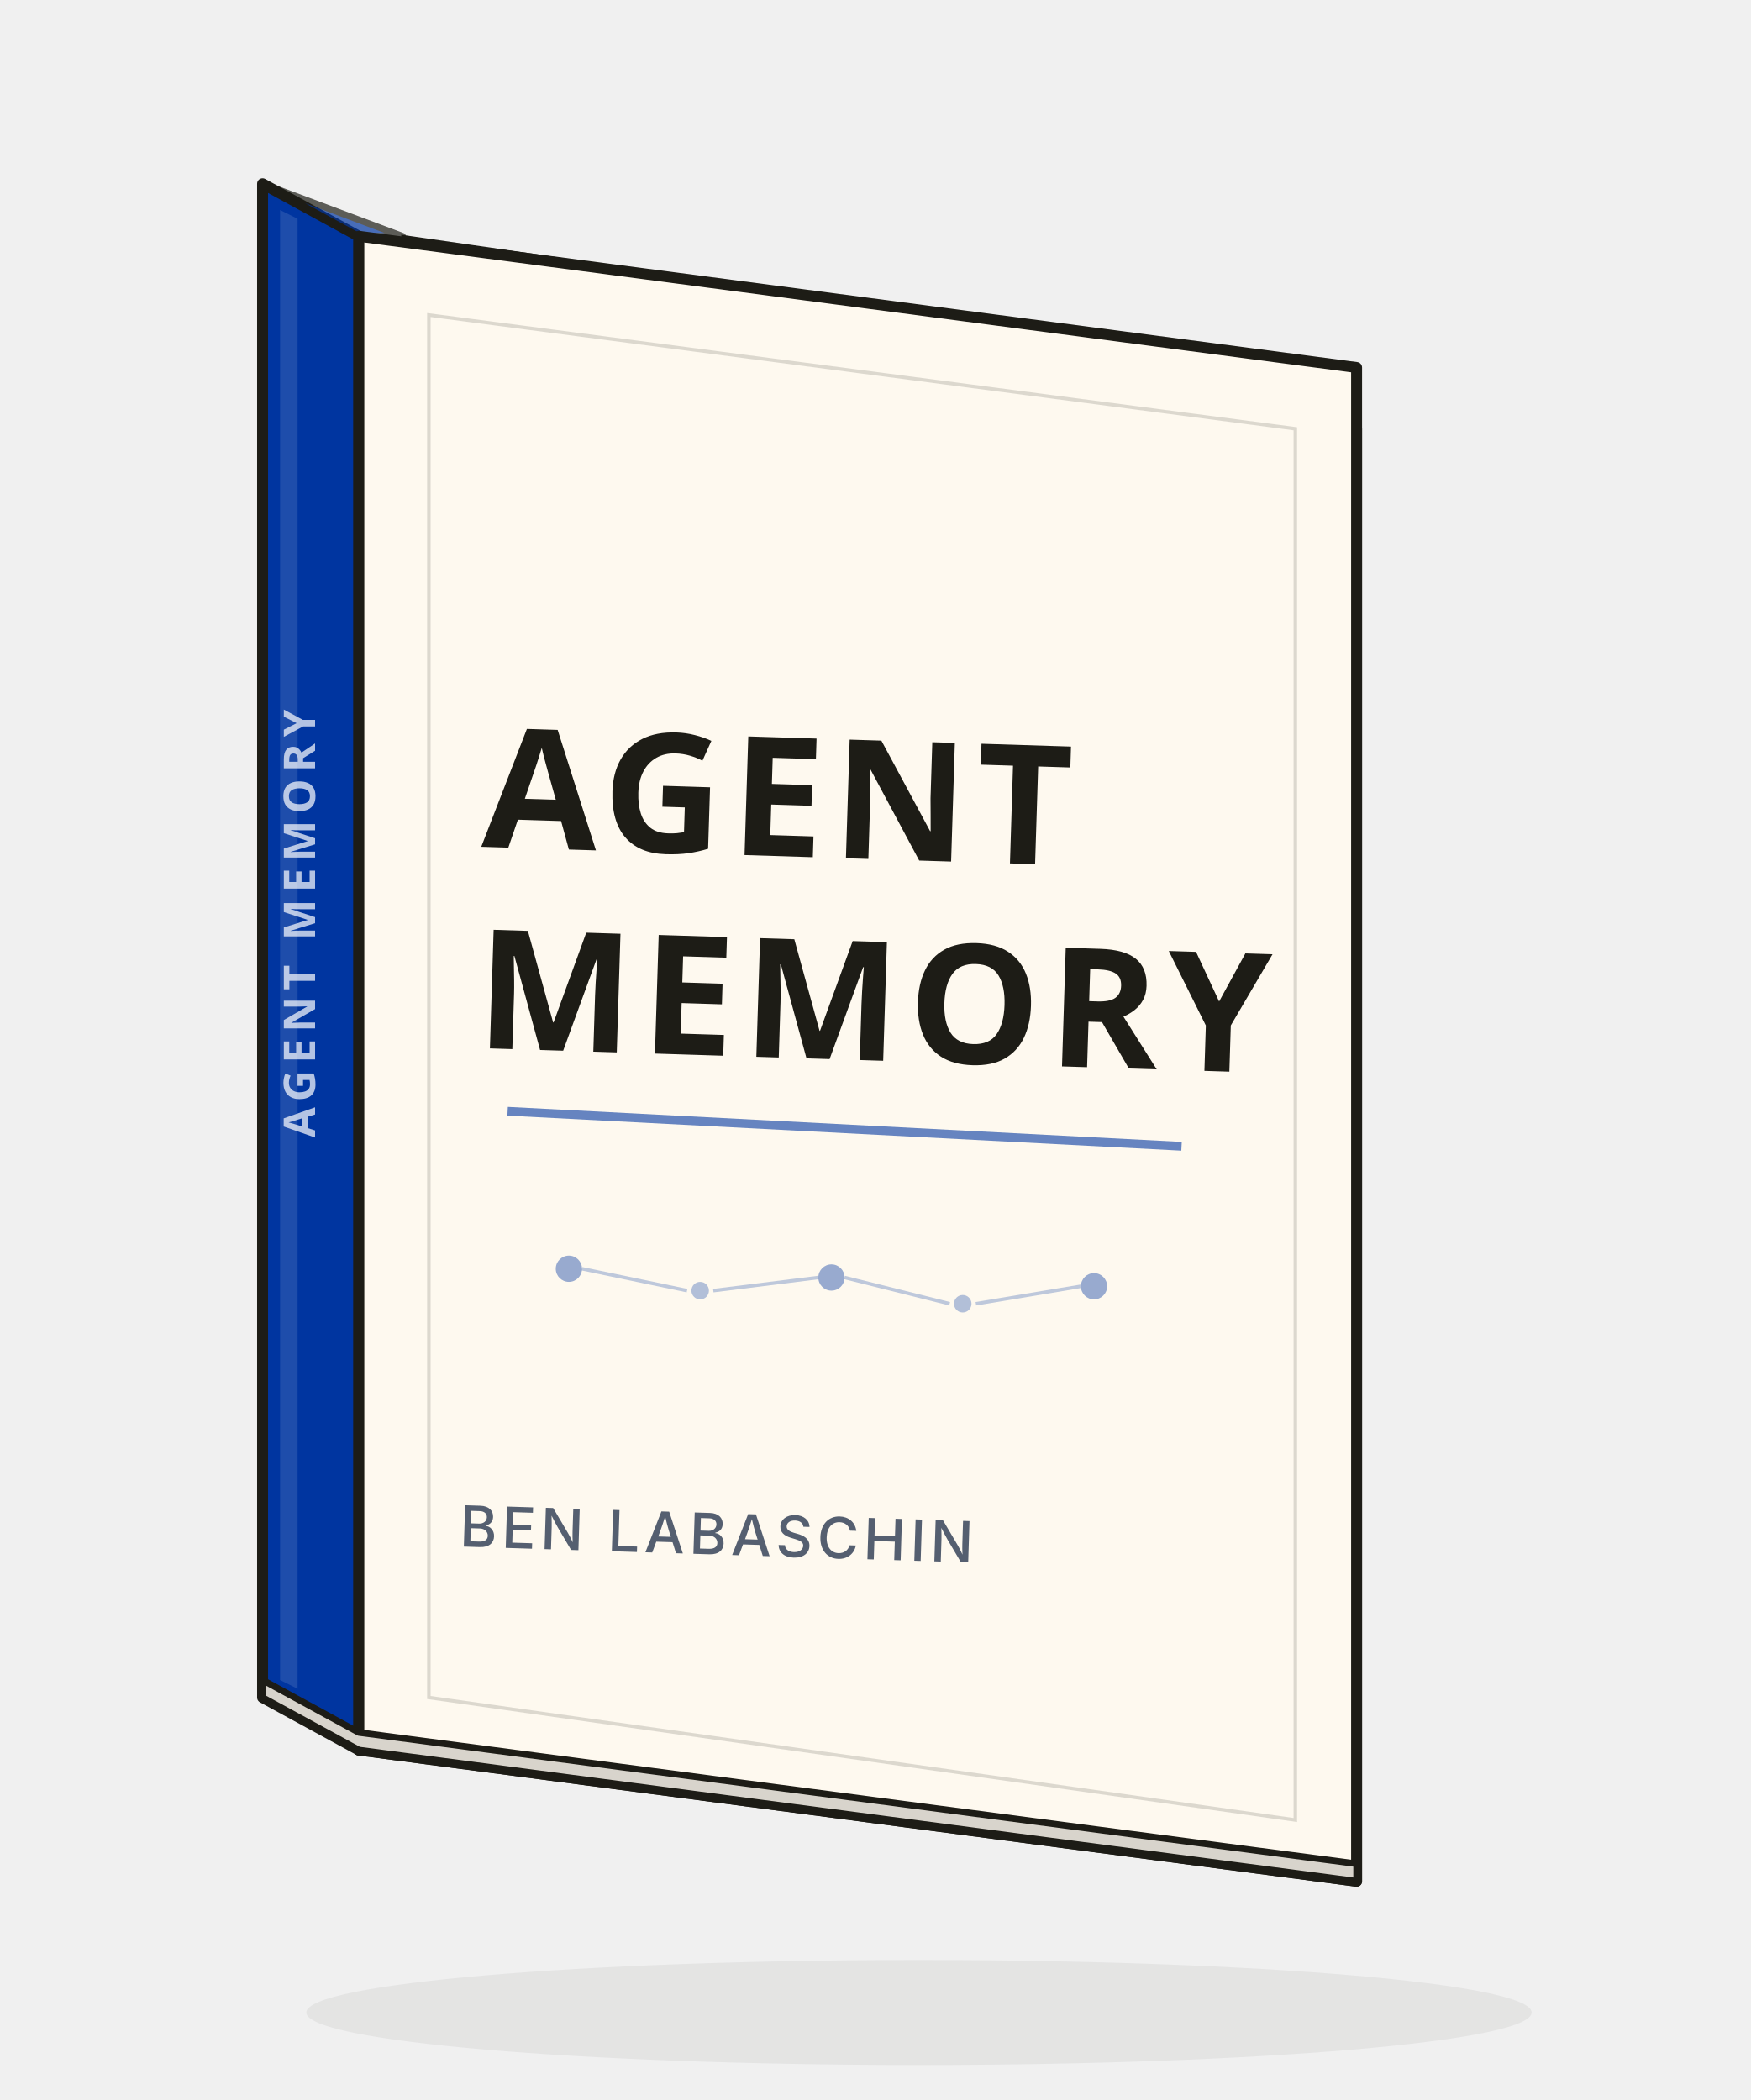
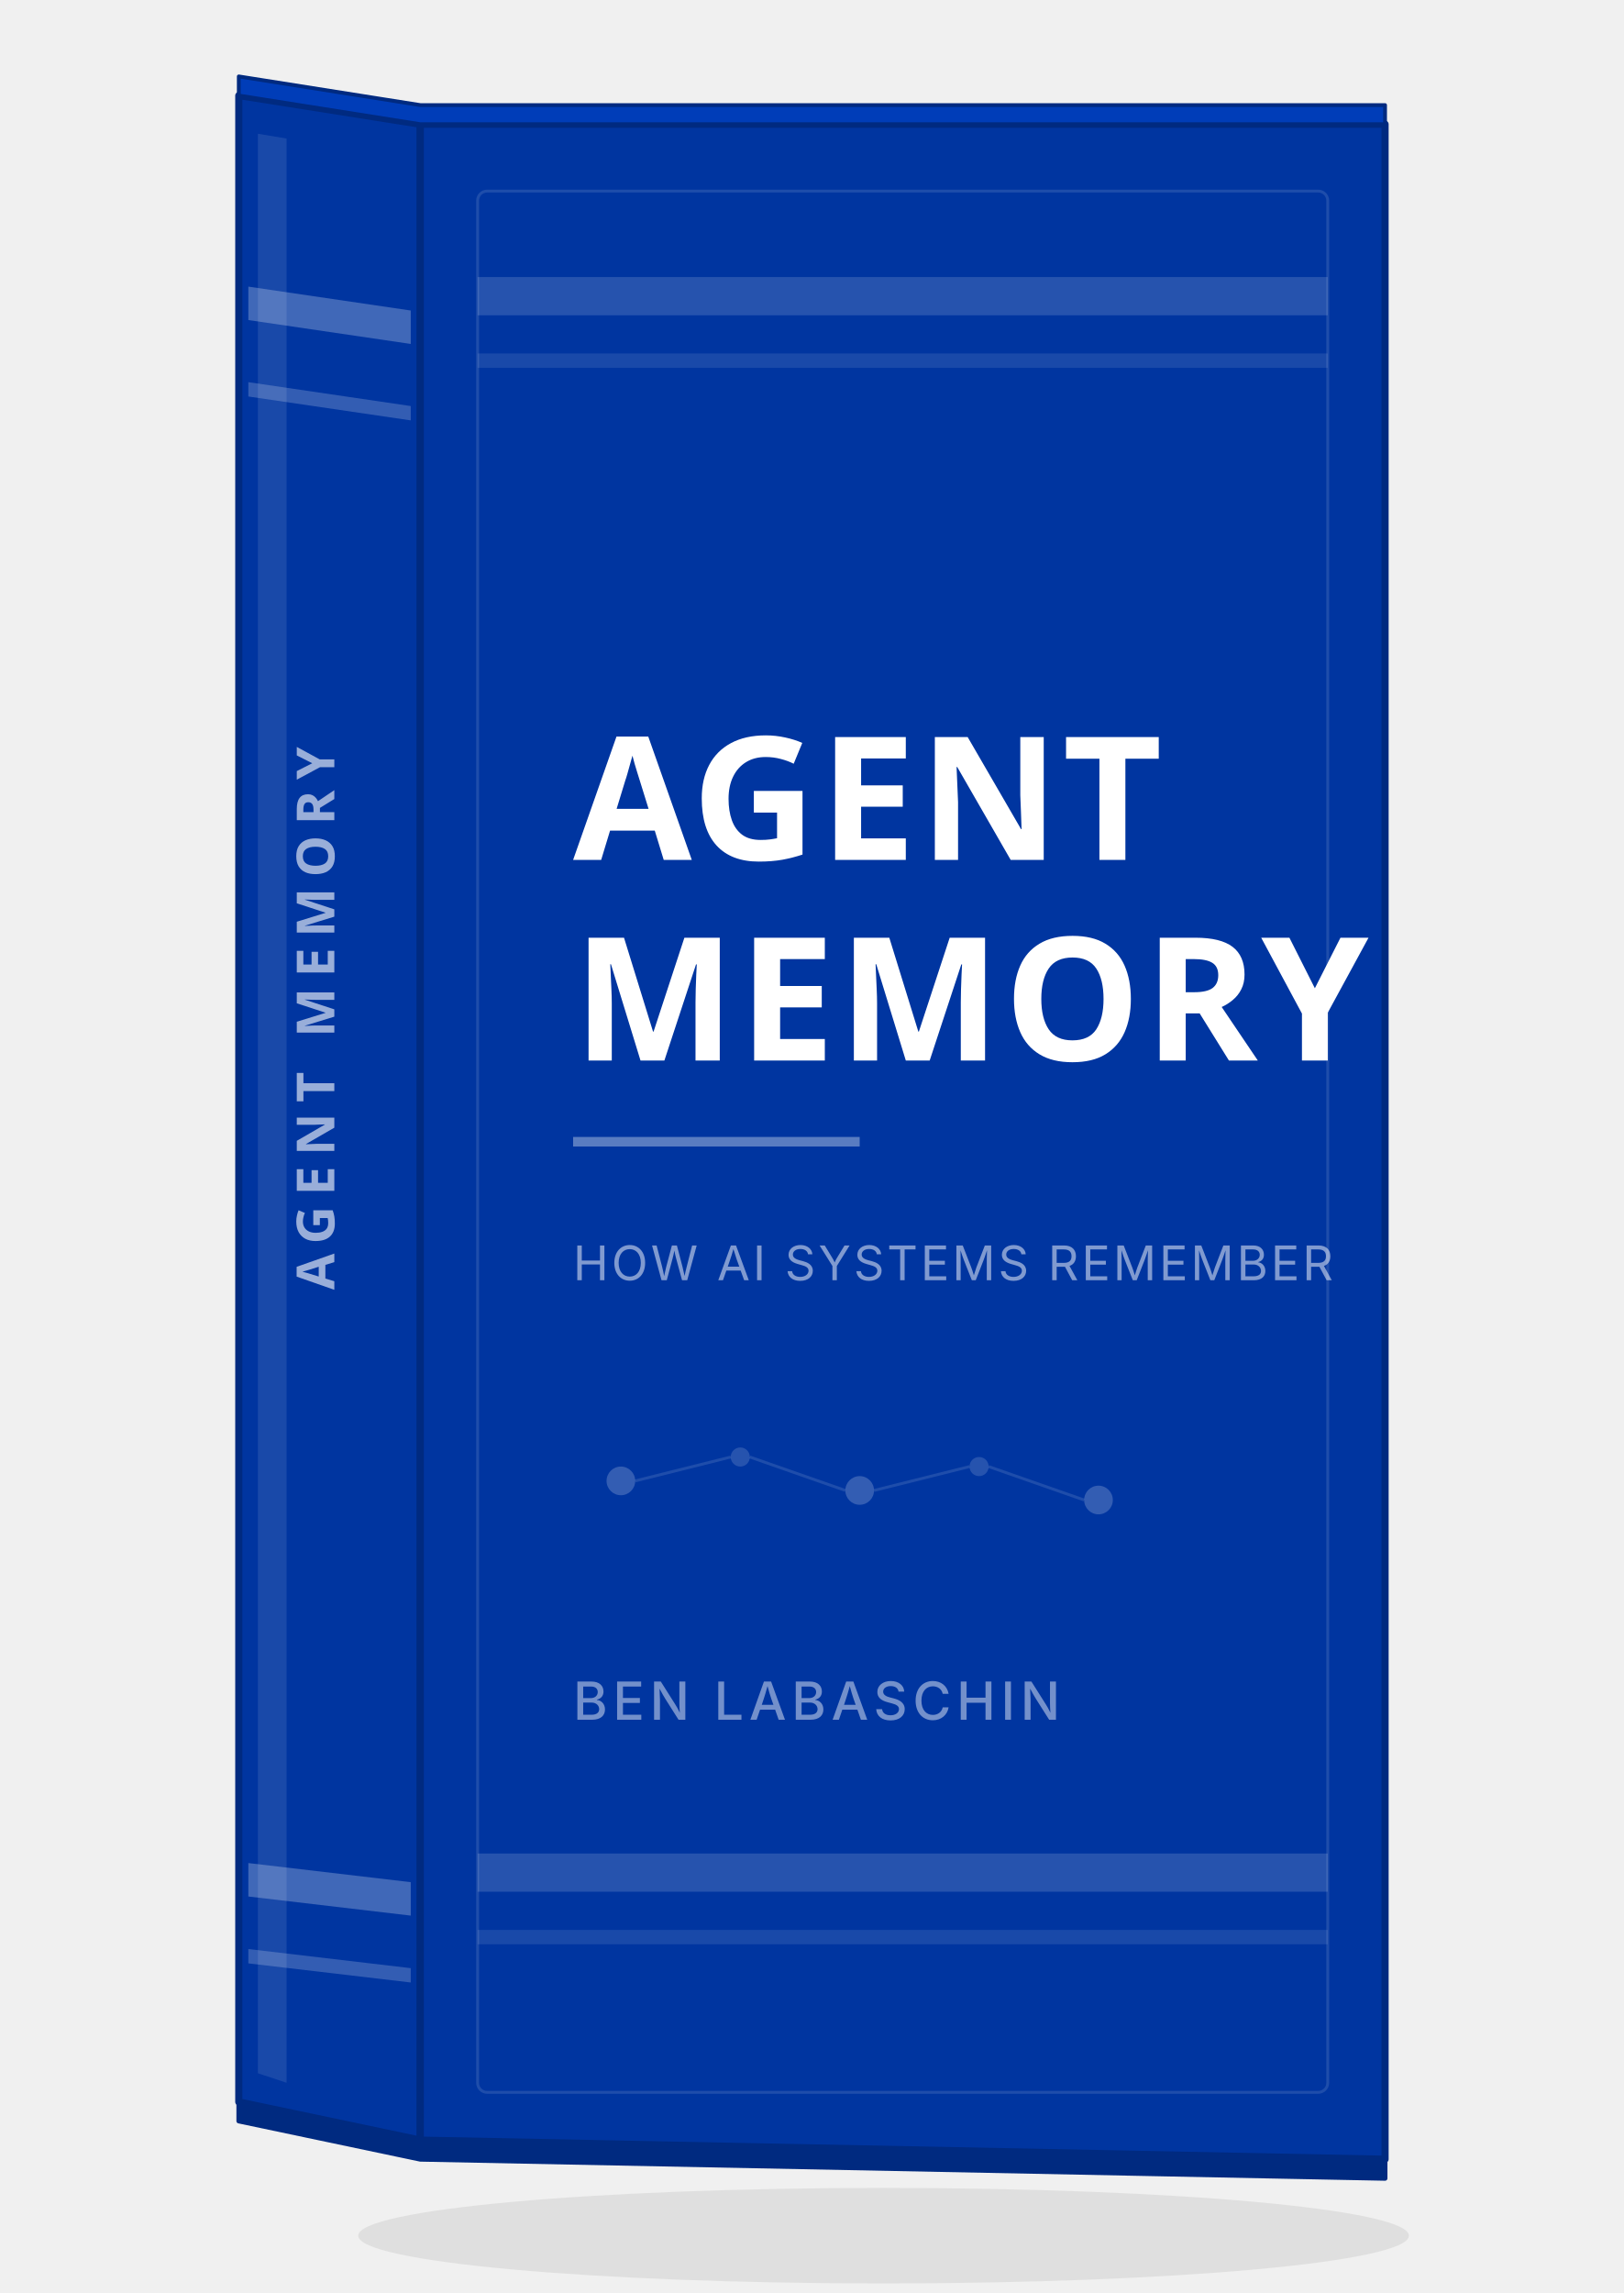
- <svg xmlns="http://www.w3.org/2000/svg" viewBox="0 0 400 480" fill="none">
-   <ellipse cx="210" cy="460" rx="140" ry="12" fill="#1d1c16" opacity="0.06" />
-   <path d="M 82 68 L 82 400 L 310 430 L 310 98 Z" fill="#e8e4dc" stroke="#1d1c16" stroke-width="2.5" stroke-linejoin="round" />
-   <path d="M 86 68 L 86 66 L 306 96 L 306 98" fill="#f5f0e8" stroke="#1d1c16" stroke-width="1.2" />
-   <path d="M 88 64 L 88 62 L 304 92 L 304 94" fill="#faf8f5" stroke="#1d1c16" stroke-width="1" />
-   <path d="M 90 60 L 90 58 L 302 88 L 302 90" fill="#fef9ef" stroke="#1d1c16" stroke-width="0.8" />
-   <path d="M 92 56 L 92 54 L 300 84 L 300 86" fill="#fff" stroke="#1d1c16" stroke-width="0.6" />
-   <line x1="94" y1="55" x2="298" y2="85" stroke="#1d1c16" stroke-width="0.4" opacity="0.3" />
-   <line x1="96" y1="57" x2="296" y2="87" stroke="#1d1c16" stroke-width="0.4" opacity="0.2" />
-   <line x1="100" y1="61" x2="294" y2="91" stroke="#1d1c16" stroke-width="0.4" opacity="0.15" />
-   <path d="M 60 42 L 60 388 L 82 400 L 82 54 Z" fill="#0035a0" stroke="#1d1c16" stroke-width="2.5" stroke-linejoin="round" />
-   <path d="M 64 48 L 64 384 L 68 386 L 68 50 Z" fill="white" opacity="0.12" />
-   <path d="M 60 42 L 92 54 L 82 54 L 60 42" fill="#0035a0" stroke="#1d1c16" stroke-width="1.5" stroke-linejoin="round" opacity="0.7" />
-   <path d="M 82 54 L 310 84 L 310 430 L 82 400 Z" fill="#fef9ef" stroke="#1d1c16" stroke-width="2.5" stroke-linejoin="round" />
-   <path d="M 98 72 L 296 98 L 296 416 L 98 388 Z" fill="none" stroke="#1d1c16" stroke-width="0.8" opacity="0.15" />
-   <text x="116" y="190" font-family="'Space Grotesk', sans-serif" font-size="38" font-weight="700" fill="#1d1c16" letter-spacing="0.05em" transform="rotate(1.8)">AGENT</text>
-   <text x="116" y="236" font-family="'Space Grotesk', sans-serif" font-size="38" font-weight="700" fill="#1d1c16" letter-spacing="0.05em" transform="rotate(1.8)">MEMORY</text>
-   <line x1="116" y1="254" x2="270" y2="262" stroke="#0035a0" stroke-width="2" opacity="0.6" />
-   <text x="116" y="350" font-family="'Inter', sans-serif" font-size="13" font-weight="500" fill="#555f70" letter-spacing="0.08em" transform="rotate(1.8)">BEN LABASCHIN</text>
-   <circle cx="130" cy="290" r="3" fill="#0035a0" opacity="0.4" />
-   <circle cx="160" cy="295" r="2" fill="#0035a0" opacity="0.3" />
-   <circle cx="190" cy="292" r="3" fill="#0035a0" opacity="0.4" />
-   <circle cx="220" cy="298" r="2" fill="#0035a0" opacity="0.3" />
-   <circle cx="250" cy="294" r="3" fill="#0035a0" opacity="0.4" />
-   <line x1="133" y1="290" x2="157" y2="295" stroke="#0035a0" stroke-width="0.8" opacity="0.25" />
-   <line x1="163" y1="295" x2="187" y2="292" stroke="#0035a0" stroke-width="0.8" opacity="0.25" />
-   <line x1="193" y1="292" x2="217" y2="298" stroke="#0035a0" stroke-width="0.8" opacity="0.25" />
-   <line x1="223" y1="298" x2="247" y2="294" stroke="#0035a0" stroke-width="0.8" opacity="0.25" />
-   <text x="72" y="260" font-family="'Space Grotesk', sans-serif" font-size="10" font-weight="600" fill="white" letter-spacing="0.15em" transform="rotate(-90, 72, 260)" opacity="0.7">AGENT MEMORY</text>
-   <path d="M 60 388 L 82 400 L 310 430 L 310 426 L 82 396 L 60 384 Z" fill="#d8d4cc" stroke="#1d1c16" stroke-width="1.5" stroke-linejoin="round" />
+ <svg xmlns="http://www.w3.org/2000/svg" viewBox="0 0 340 480" fill="none">
+   <ellipse cx="185" cy="468" rx="110" ry="10" fill="#1d1c16" opacity="0.08" />
+   <path d="M 88 38 L 88 42 L 290 42 L 290 38 Z" fill="#f5f0e8" stroke="#c0bdb6" stroke-width="0.5" />
+   <path d="M 88 34 L 88 38 L 290 38 L 290 34 Z" fill="#faf8f5" stroke="#c0bdb6" stroke-width="0.5" />
+   <path d="M 88 30 L 88 34 L 290 34 L 290 30 Z" fill="#fef9ef" stroke="#c0bdb6" stroke-width="0.5" />
+   <path d="M 88 26 L 88 30 L 290 30 L 290 26 Z" fill="#fff" stroke="#d0cdc6" stroke-width="0.4" />
+   <line x1="92" y1="28" x2="286" y2="28" stroke="#d8d4cc" stroke-width="0.4" />
+   <line x1="92" y1="32" x2="286" y2="32" stroke="#d8d4cc" stroke-width="0.3" />
+   <line x1="92" y1="36" x2="286" y2="36" stroke="#d8d4cc" stroke-width="0.3" />
+   <line x1="92" y1="40" x2="286" y2="40" stroke="#d8d4cc" stroke-width="0.2" />
+   <path d="M 50 20 L 88 26 L 88 448 L 50 440 Z" fill="#0035a0" stroke="#002a80" stroke-width="1.5" stroke-linejoin="round" />
+   <path d="M 54 28 L 60 29 L 60 436 L 54 434 Z" fill="white" opacity="0.1" />
+   <path d="M 52 60 L 86 65 L 86 72 L 52 67 Z" fill="white" opacity="0.25" />
+   <path d="M 52 80 L 86 85 L 86 88 L 52 83 Z" fill="white" opacity="0.2" />
+   <path d="M 52 390 L 86 394 L 86 401 L 52 397 Z" fill="white" opacity="0.25" />
+   <path d="M 52 408 L 86 412 L 86 415 L 52 411 Z" fill="white" opacity="0.2" />
+   <text x="70" y="270" font-family="'Space Grotesk', sans-serif" font-size="11" font-weight="700" fill="white" letter-spacing="0.2em" opacity="0.6" transform="rotate(-90, 70, 270)">AGENT MEMORY</text>
+   <path d="M 88 26 L 290 26 L 290 452 L 88 448 Z" fill="#0035a0" stroke="#002a80" stroke-width="1.5" stroke-linejoin="round" />
+   <rect x="100" y="40" width="178" height="398" rx="2" fill="none" stroke="white" stroke-width="0.6" opacity="0.12" />
+   <rect x="100" y="58" width="178" height="8" fill="white" opacity="0.15" />
+   <rect x="100" y="74" width="178" height="3" fill="white" opacity="0.1" />
+   <rect x="100" y="388" width="178" height="8" fill="white" opacity="0.15" />
+   <rect x="100" y="404" width="178" height="3" fill="white" opacity="0.1" />
+   <text x="120" y="180" font-family="'Space Grotesk', sans-serif" font-size="36" font-weight="800" fill="white" letter-spacing="0.02em">AGENT</text>
+   <text x="120" y="222" font-family="'Space Grotesk', sans-serif" font-size="36" font-weight="800" fill="white" letter-spacing="0.02em">MEMORY</text>
+   <rect x="120" y="238" width="60" height="2" fill="white" opacity="0.35" />
+   <text x="120" y="268" font-family="'Inter', sans-serif" font-size="10" font-weight="400" fill="white" opacity="0.5" letter-spacing="0.06em">HOW AI SYSTEMS REMEMBER</text>
+   <circle cx="130" cy="310" r="3" fill="white" opacity="0.2" />
+   <circle cx="155" cy="305" r="2" fill="white" opacity="0.15" />
+   <circle cx="180" cy="312" r="3" fill="white" opacity="0.2" />
+   <circle cx="205" cy="307" r="2" fill="white" opacity="0.15" />
+   <circle cx="230" cy="314" r="3" fill="white" opacity="0.2" />
+   <line x1="133" y1="310" x2="153" y2="305" stroke="white" stroke-width="0.6" opacity="0.12" />
+   <line x1="157" y1="305" x2="177" y2="312" stroke="white" stroke-width="0.6" opacity="0.12" />
+   <line x1="183" y1="312" x2="203" y2="307" stroke="white" stroke-width="0.6" opacity="0.12" />
+   <line x1="207" y1="307" x2="227" y2="314" stroke="white" stroke-width="0.6" opacity="0.12" />
+   <text x="120" y="360" font-family="'Inter', sans-serif" font-size="11" font-weight="500" fill="white" opacity="0.45" letter-spacing="0.1em">BEN LABASCHIN</text>
+   <path d="M 50 440 L 88 448 L 290 452 L 290 456 L 88 452 L 50 444 Z" fill="#002a80" stroke="#002a80" stroke-width="1" stroke-linejoin="round" />
+   <path d="M 50 20 L 88 26 L 290 26 L 290 22 L 88 22 L 50 16 Z" fill="#003db8" stroke="#002a80" stroke-width="0.8" stroke-linejoin="round" />
</svg>
